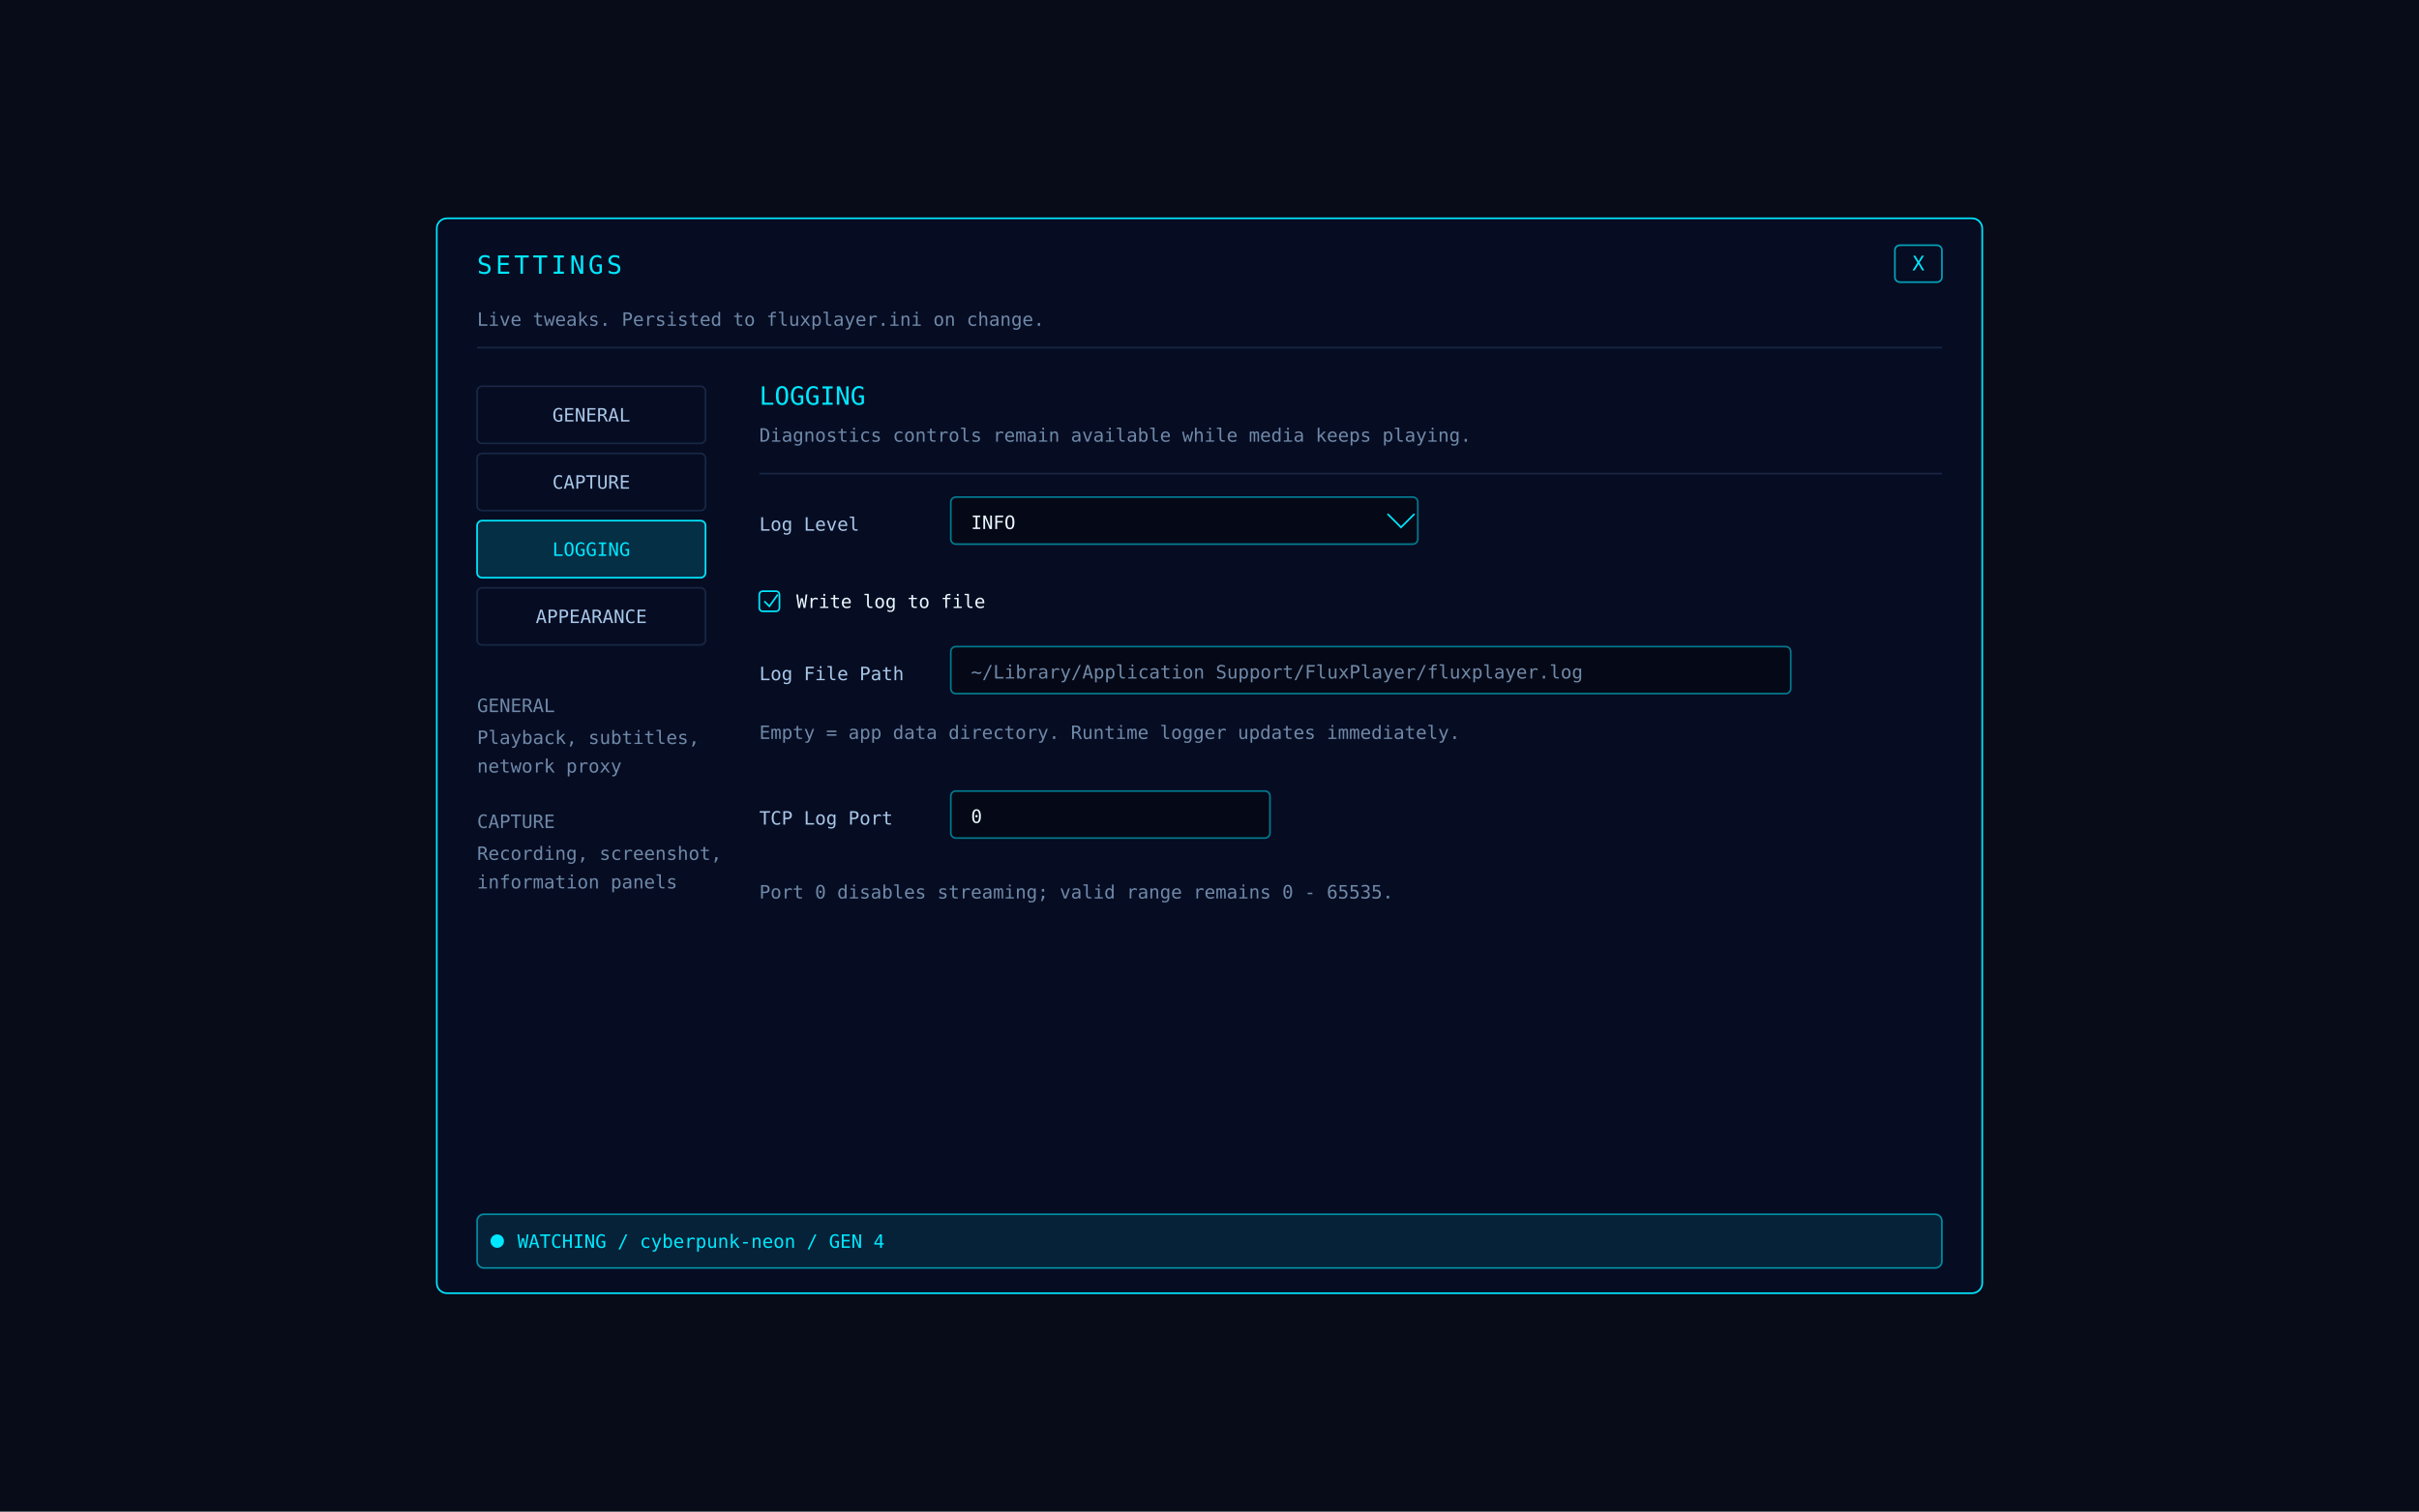
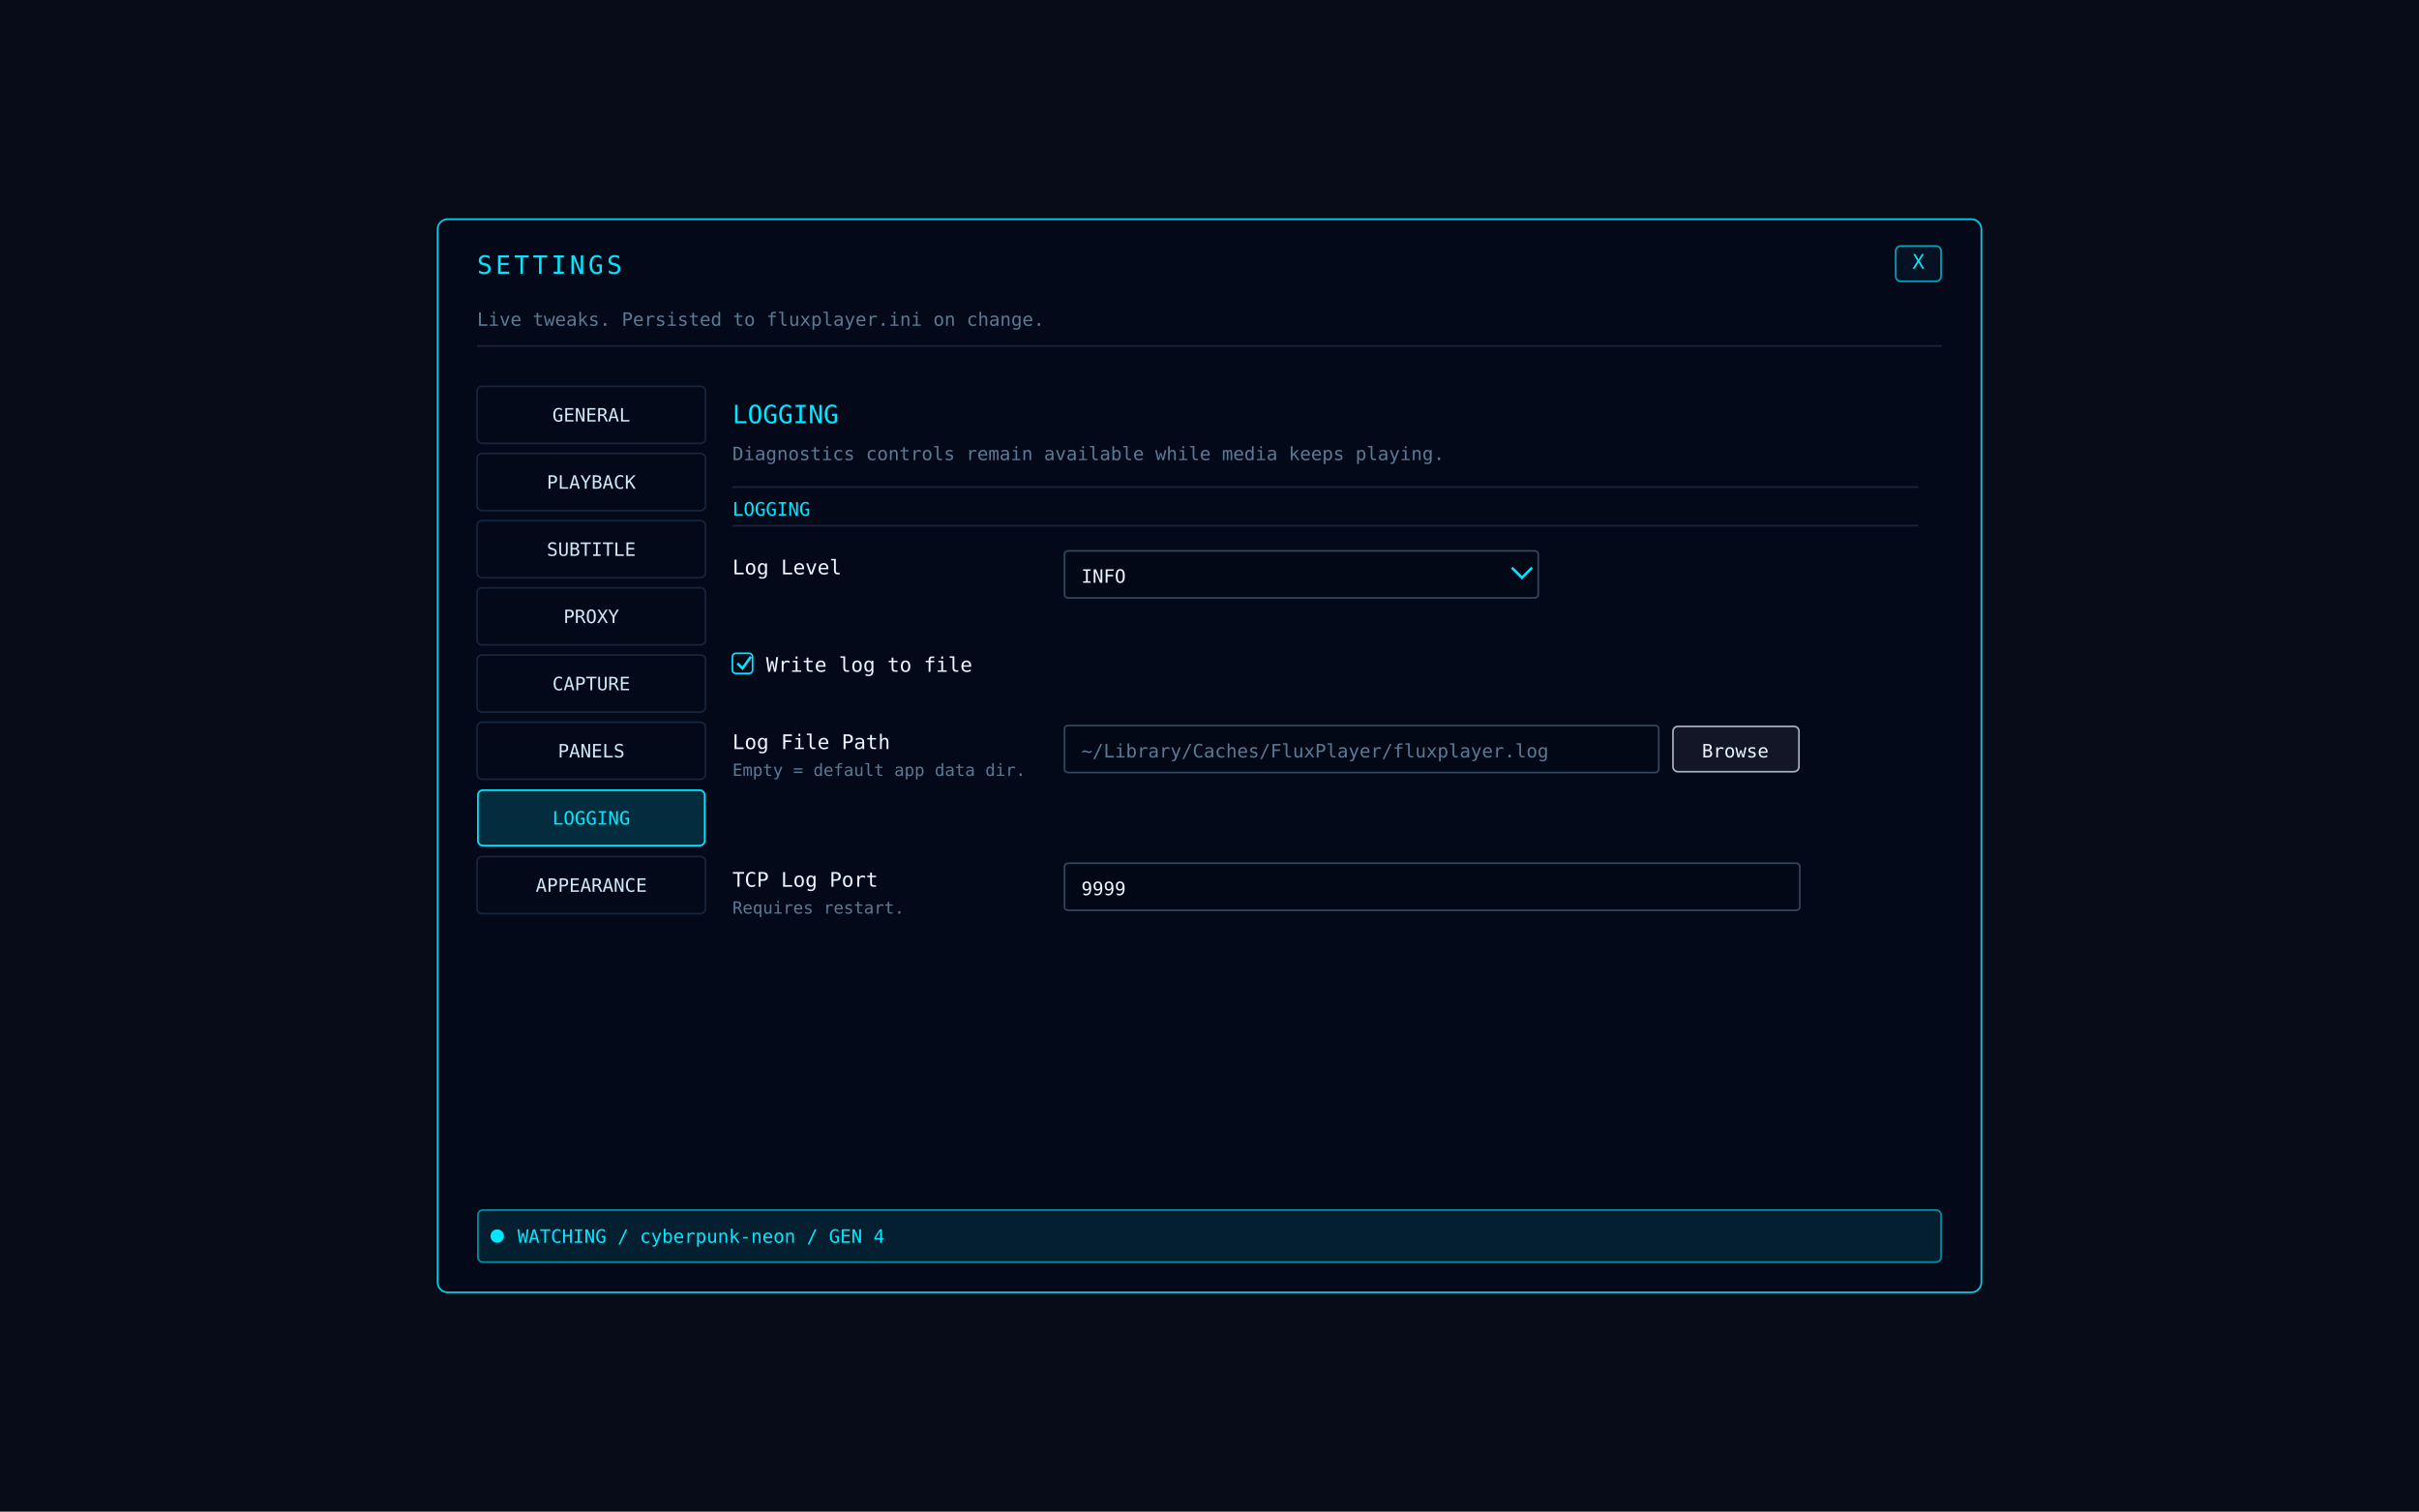
<svg xmlns="http://www.w3.org/2000/svg" width="1440" height="900" viewBox="0 0 1440 900" fill="none">
  <defs>
    <linearGradient id="rail" x1="0" y1="0" x2="1" y2="0">
      <stop stop-color="#00E8FF" stop-opacity="0" />
      <stop offset=".25" stop-color="#00E8FF" />
      <stop offset=".72" stop-color="#A855FF" />
      <stop offset="1" stop-color="#FF3DF2" stop-opacity="0" />
    </linearGradient>
  </defs>
  <rect width="1440" height="900" fill="#101522" />
  <path d="M0 837H1440" stroke="url(#rail)" stroke-width="2" opacity=".35" />
  <rect width="1440" height="900" fill="#030511" fill-opacity=".59" />
-   <rect x="260" y="130" width="920" height="640" rx="6" fill="#070D22" fill-opacity=".97" stroke="#00E8FF" />
-   <text x="284" y="163" font-family="Consolas, monospace" font-size="15" letter-spacing="2" fill="#00E8FF">SETTINGS</text>
-   <path d="M284 174H1156" stroke="url(#rail)" stroke-width="2" />
-   <rect x="1128" y="146" width="28" height="22" rx="3" stroke="#00E8FF" stroke-opacity=".68" />
-   <text x="1142" y="161" text-anchor="middle" font-family="Consolas, monospace" font-size="12" fill="#00E8FF">X</text>
-   <text x="284" y="194" font-family="Consolas, monospace" font-size="11" fill="#6F89A8">Live tweaks. Persisted to fluxplayer.ini on change.</text>
-   <path d="M284 207H1156" stroke="#5A8CBE" stroke-opacity=".22" />
-   <g font-family="Consolas, monospace" font-size="11">
-     <rect x="284" y="230" width="136" height="34" rx="3" stroke="#5A8CBE" stroke-opacity=".22" />
-     <text x="352" y="251" text-anchor="middle" fill="#A8C7E8">GENERAL</text>
-     <rect x="284" y="270" width="136" height="34" rx="3" stroke="#5A8CBE" stroke-opacity=".22" />
-     <text x="352" y="291" text-anchor="middle" fill="#A8C7E8">CAPTURE</text>
-     <rect x="284" y="310" width="136" height="34" rx="3" fill="#00E8FF" fill-opacity=".16" stroke="#00E8FF" />
-     <text x="352" y="331" text-anchor="middle" fill="#00E8FF">LOGGING</text>
-     <rect x="284" y="350" width="136" height="34" rx="3" stroke="#5A8CBE" stroke-opacity=".22" />
-     <text x="352" y="371" text-anchor="middle" fill="#A8C7E8">APPEARANCE</text>
-     <text x="284" y="424" fill="#6F89A8">GENERAL</text>
-     <text x="284" y="443" fill="#6F89A8">Playback, subtitles,</text>
-     <text x="284" y="460" fill="#6F89A8">network proxy</text>
-     <text x="284" y="493" fill="#6F89A8">CAPTURE</text>
-     <text x="284" y="512" fill="#6F89A8">Recording, screenshot,</text>
-     <text x="284" y="529" fill="#6F89A8">information panels</text>
-     <text x="452" y="241" font-size="15" fill="#00E8FF">LOGGING</text>
-     <text x="452" y="263" fill="#6F89A8">Diagnostics controls remain available while media keeps playing.</text>
-     <path d="M452 282H1156" stroke="#5A8CBE" stroke-opacity=".22" />
-     <text x="452" y="316" fill="#A8C7E8">Log Level</text>
-     <rect x="566" y="296" width="278" height="28" rx="3" fill="#050816" stroke="#00E8FF" stroke-opacity=".5" />
-     <text x="578" y="315" fill="#EAF8FF">INFO</text>
-     <path d="M826 306L834 314L842 306" stroke="#00E8FF" />
-     <rect x="452" y="352" width="12" height="12" rx="2" stroke="#00E8FF" />
-     <path d="M455 358L458 361L463 354" stroke="#00E8FF" />
-     <text x="474" y="362" fill="#EAF8FF">Write log to file</text>
-     <text x="452" y="405" fill="#A8C7E8">Log File Path</text>
-     <rect x="566" y="385" width="500" height="28" rx="3" fill="#050816" stroke="#00E8FF" stroke-opacity=".5" />
-     <text x="578" y="404" fill="#6F89A8">~/Library/Application Support/FluxPlayer/fluxplayer.log</text>
-     <text x="452" y="440" fill="#6F89A8">Empty = app data directory. Runtime logger updates immediately.</text>
-     <text x="452" y="491" fill="#A8C7E8">TCP Log Port</text>
-     <rect x="566" y="471" width="190" height="28" rx="3" fill="#050816" stroke="#00E8FF" stroke-opacity=".5" />
-     <text x="578" y="490" fill="#EAF8FF">0</text>
-     <text x="452" y="535" fill="#6F89A8">Port 0 disables streaming; valid range remains 0 - 65535.</text>
-     <rect x="284" y="723" width="872" height="32" rx="4" fill="#00E8FF" fill-opacity=".10" stroke="#00E8FF" stroke-opacity=".55" />
-     <circle cx="296" cy="739" r="4" fill="#00E8FF" />
-     <text x="308" y="743" fill="#00E8FF">WATCHING / cyberpunk-neon / GEN 4</text>
+   <rect x="260" y="130" width="920" height="640" rx="6" fill="#050A1A" fill-opacity=".97" />
+   <rect x="260.5" y="130.5" width="919" height="639" rx="6" stroke="#00E8FF" stroke-opacity=".9" />
+   <g font-family="Consolas, monospace">
+     <text x="284" y="163" font-size="15" letter-spacing="2" fill="#00E8FF">SETTINGS</text>
+     <path d="M284 174H1156" stroke="url(#rail)" stroke-width="2" />
+     <rect x="1128" y="146" width="28" height="22" rx="3" fill="#00E8FF" fill-opacity=".04" />
+     <rect x="1128.5" y="146.5" width="27" height="21" rx="3" stroke="#00E8FF" stroke-opacity=".68" />
+     <text x="1142" y="160" text-anchor="middle" font-size="12" fill="#00E8FF">X</text>
+     <text x="284" y="194" font-size="11" fill="#5A7A94">Live tweaks. Persisted to fluxplayer.ini on change.</text>
+     <path d="M284 206H1156" stroke="#5A8CBE" stroke-opacity=".22" />
+     <g font-size="11">
+       <rect x="284" y="230" width="136" height="34" rx="3" stroke="#5A8CBE" stroke-opacity=".22" />
+       <text x="352" y="251" text-anchor="middle" fill="#D0E8F8">GENERAL</text>
+       <rect x="284" y="270" width="136" height="34" rx="3" stroke="#5A8CBE" stroke-opacity=".22" />
+       <text x="352" y="291" text-anchor="middle" fill="#D0E8F8">PLAYBACK</text>
+       <rect x="284" y="310" width="136" height="34" rx="3" stroke="#5A8CBE" stroke-opacity=".22" />
+       <text x="352" y="331" text-anchor="middle" fill="#D0E8F8">SUBTITLE</text>
+       <rect x="284" y="350" width="136" height="34" rx="3" stroke="#5A8CBE" stroke-opacity=".22" />
+       <text x="352" y="371" text-anchor="middle" fill="#D0E8F8">PROXY</text>
+       <rect x="284" y="390" width="136" height="34" rx="3" stroke="#5A8CBE" stroke-opacity=".22" />
+       <text x="352" y="411" text-anchor="middle" fill="#D0E8F8">CAPTURE</text>
+       <rect x="284" y="430" width="136" height="34" rx="3" stroke="#5A8CBE" stroke-opacity=".22" />
+       <text x="352" y="451" text-anchor="middle" fill="#D0E8F8">PANELS</text>
+       <rect x="284" y="470" width="136" height="34" rx="3" fill="#00E8FF" fill-opacity=".16" />
+       <rect x="284.5" y="470.5" width="135" height="33" rx="3" stroke="#00E8FF" />
+       <text x="352" y="491" text-anchor="middle" fill="#00E8FF">LOGGING</text>
+       <rect x="284" y="510" width="136" height="34" rx="3" stroke="#5A8CBE" stroke-opacity=".22" />
+       <text x="352" y="531" text-anchor="middle" fill="#D0E8F8">APPEARANCE</text>
+     </g>
+     <text x="436" y="252" font-size="15" fill="#00E8FF">LOGGING</text>
+     <text x="436" y="274" font-size="11" fill="#5A7A94">Diagnostics controls remain available while media keeps playing.</text>
+     <path d="M436 290H1142" stroke="#5A8CBE" stroke-opacity=".22" />
+     <text x="436" y="307" font-size="11" fill="#00E8FF">LOGGING</text>
+     <path d="M436 313H1142" stroke="#5A8CBE" stroke-opacity=".22" />
+     <text x="436" y="342" font-size="12" fill="#EAF8FF">Log Level</text>
+     <rect x="633.7" y="328" width="282" height="28" rx="2" fill="#030817" stroke="#5A7A94" stroke-opacity=".55" />
+     <text x="643.7" y="347" font-size="11" fill="#EAF8FF">INFO</text>
+     <path d="M900 338L906 344L912 338" stroke="#00E8FF" stroke-width="1.5" />
+     <rect x="436" y="389" width="12" height="12" rx="2" stroke="#00E8FF" fill="none" />
+     <path d="M439 395L442 398L447 391" stroke="#00E8FF" stroke-width="1.5" fill="none" />
+     <text x="456" y="400" font-size="12" fill="#EAF8FF">Write log to file</text>
+     <text x="436" y="446" font-size="12" fill="#EAF8FF">Log File Path</text>
+     <rect x="633.7" y="432" width="353.7" height="28" rx="2" fill="#030817" stroke="#5A7A94" stroke-opacity=".55" />
+     <text x="643.7" y="451" font-size="11" fill="#5A7A94">~/Library/Caches/FluxPlayer/fluxplayer.log</text>
+     <rect x="995.4" y="432" width="76" height="28" rx="3" fill="#EAF8FF" fill-opacity=".06" />
+     <rect x="995.9" y="432.5" width="75" height="27" rx="3" stroke="#EAF8FF" stroke-opacity=".68" />
+     <text x="1033" y="451" text-anchor="middle" font-size="11" fill="#EAF8FF">Browse</text>
+     <text x="436" y="462" font-size="10" fill="#5A7A94">Empty = default app data dir.</text>
+     <text x="436" y="528" font-size="12" fill="#EAF8FF">TCP Log Port</text>
+     <rect x="633.7" y="514" width="437.7" height="28" rx="2" fill="#030817" stroke="#5A7A94" stroke-opacity=".55" />
+     <text x="643.7" y="533" font-size="11" fill="#EAF8FF">9999</text>
+     <text x="436" y="544" font-size="10" fill="#5A7A94">Requires restart.</text>
+     <rect x="284" y="720" width="872" height="32" rx="3" fill="#00E8FF" fill-opacity=".10" />
+     <rect x="284.5" y="720.5" width="871" height="31" rx="3" stroke="#00E8FF" stroke-opacity=".55" />
+     <circle cx="296" cy="736" r="4" fill="#00E8FF" />
+     <text x="308" y="740" font-size="11" fill="#00E8FF">WATCHING / cyberpunk-neon / GEN 4</text>
  </g>
</svg>
